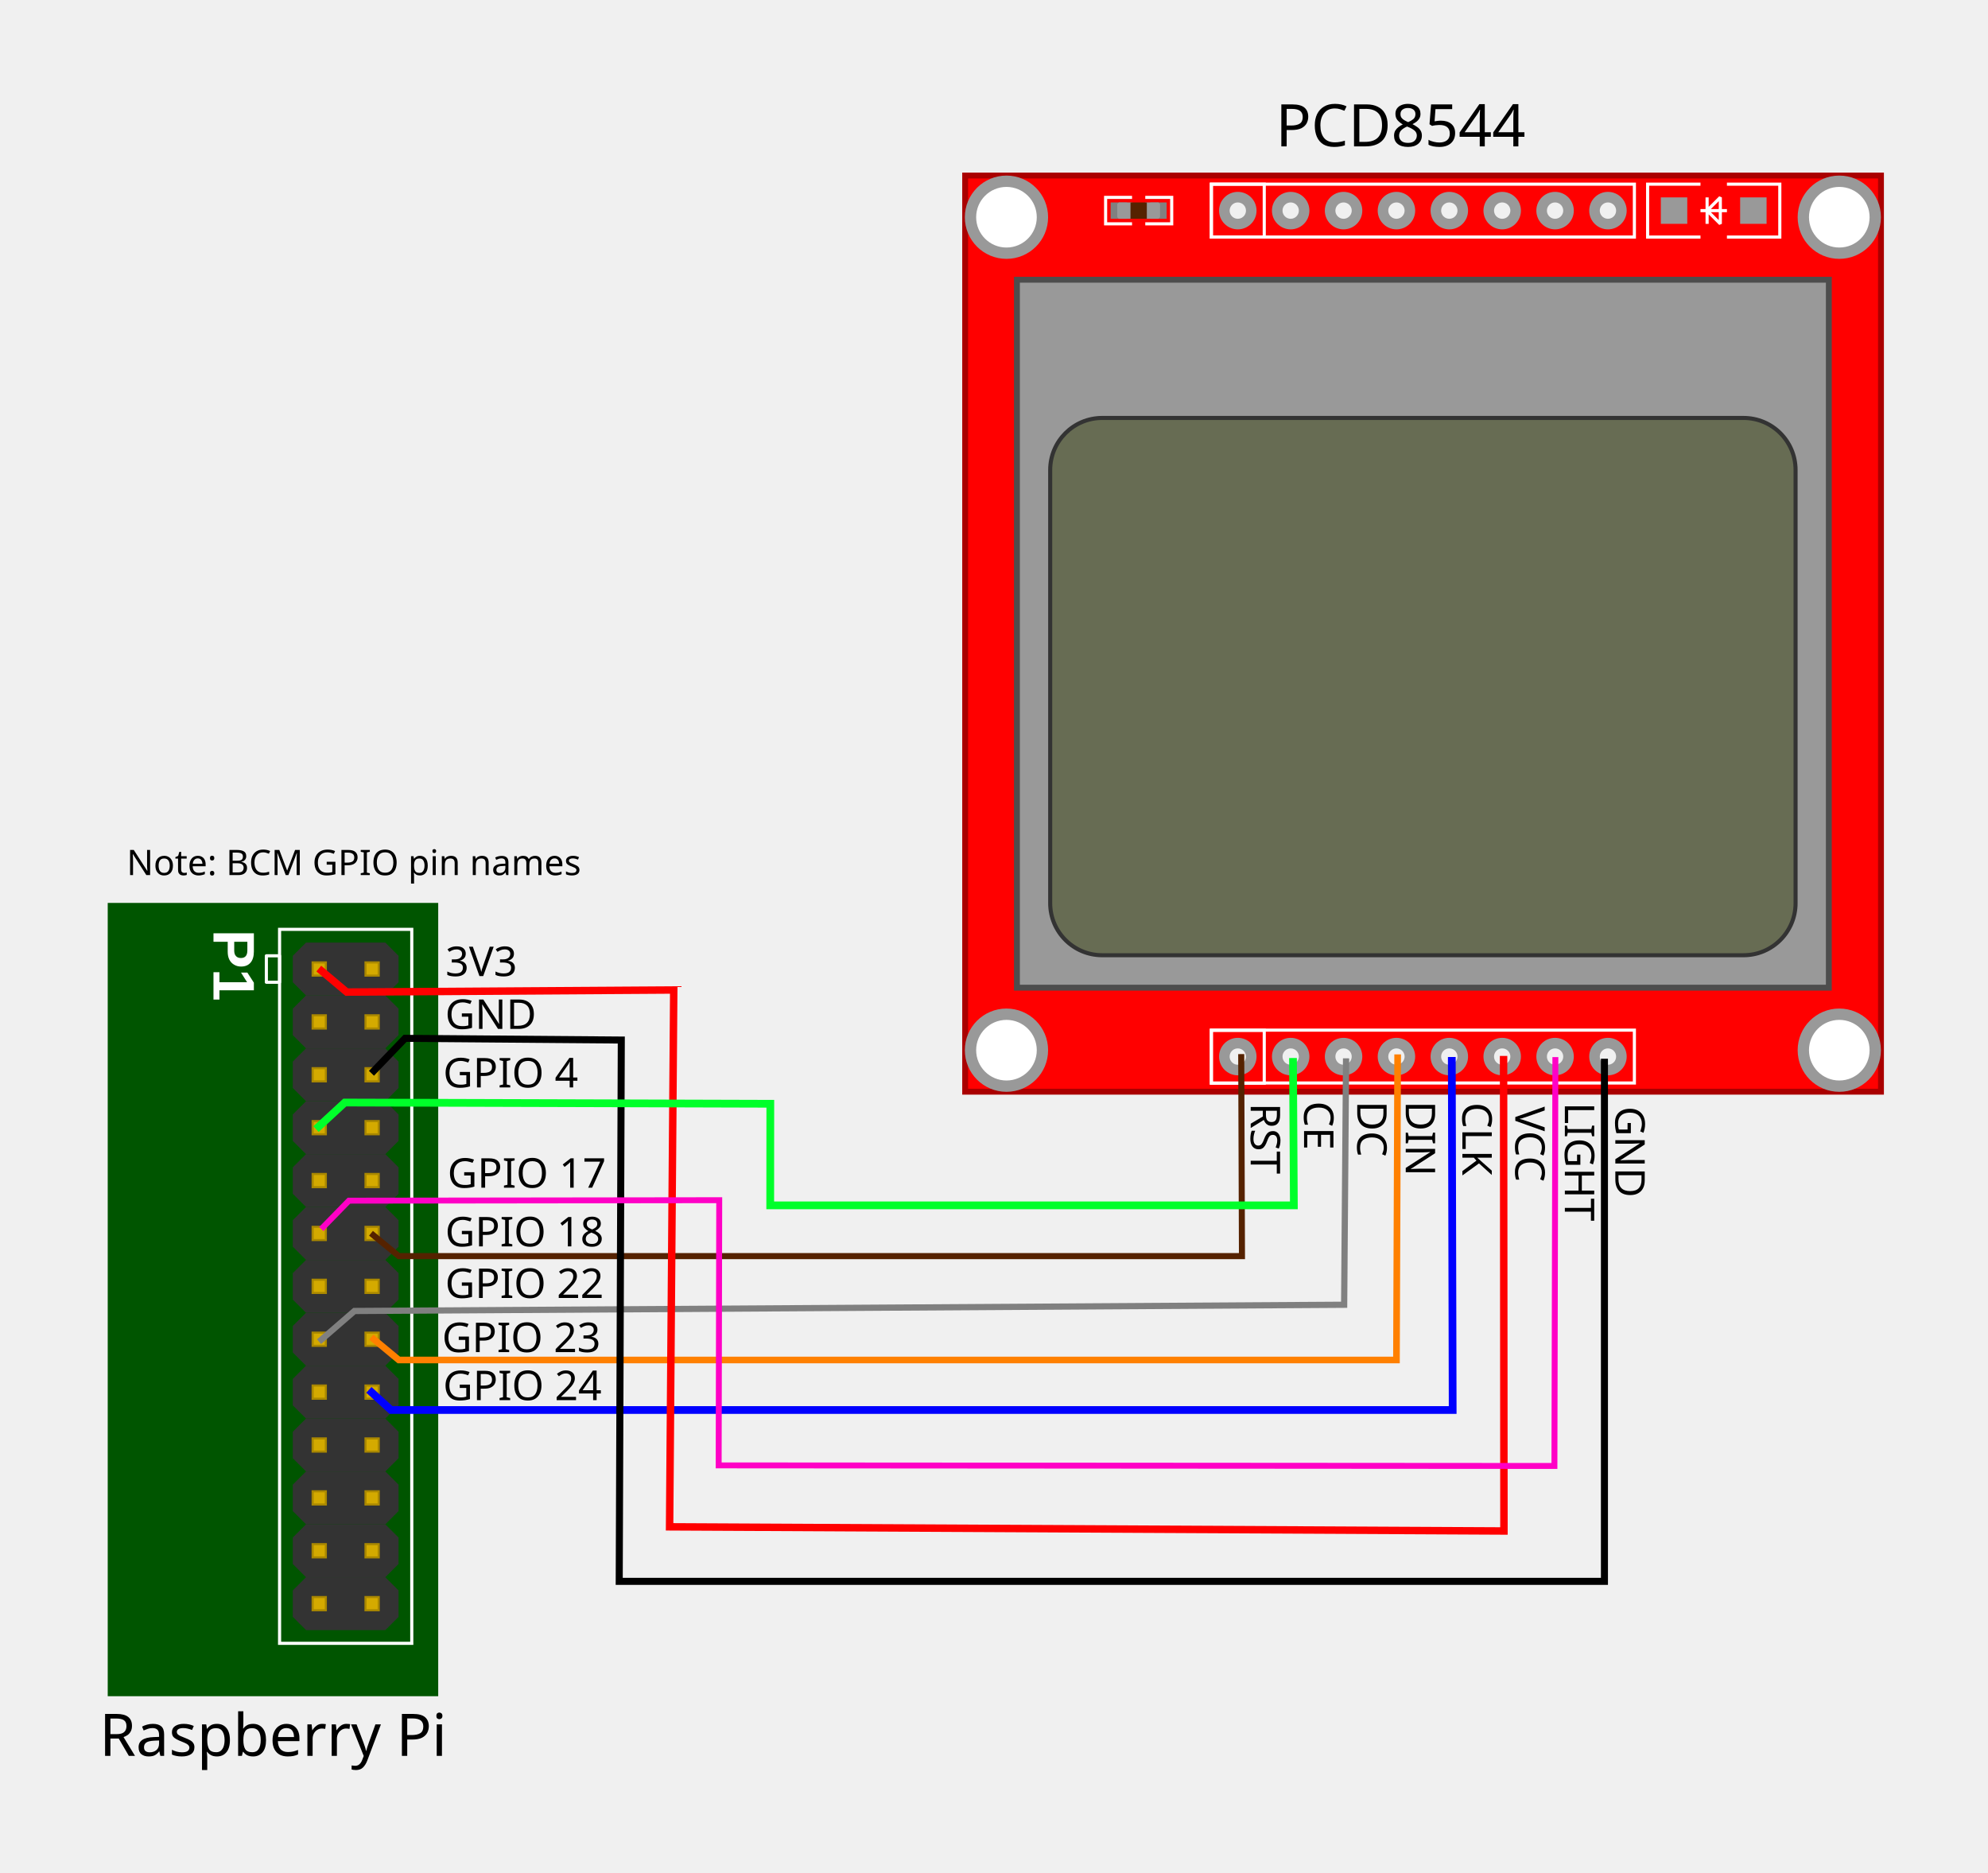
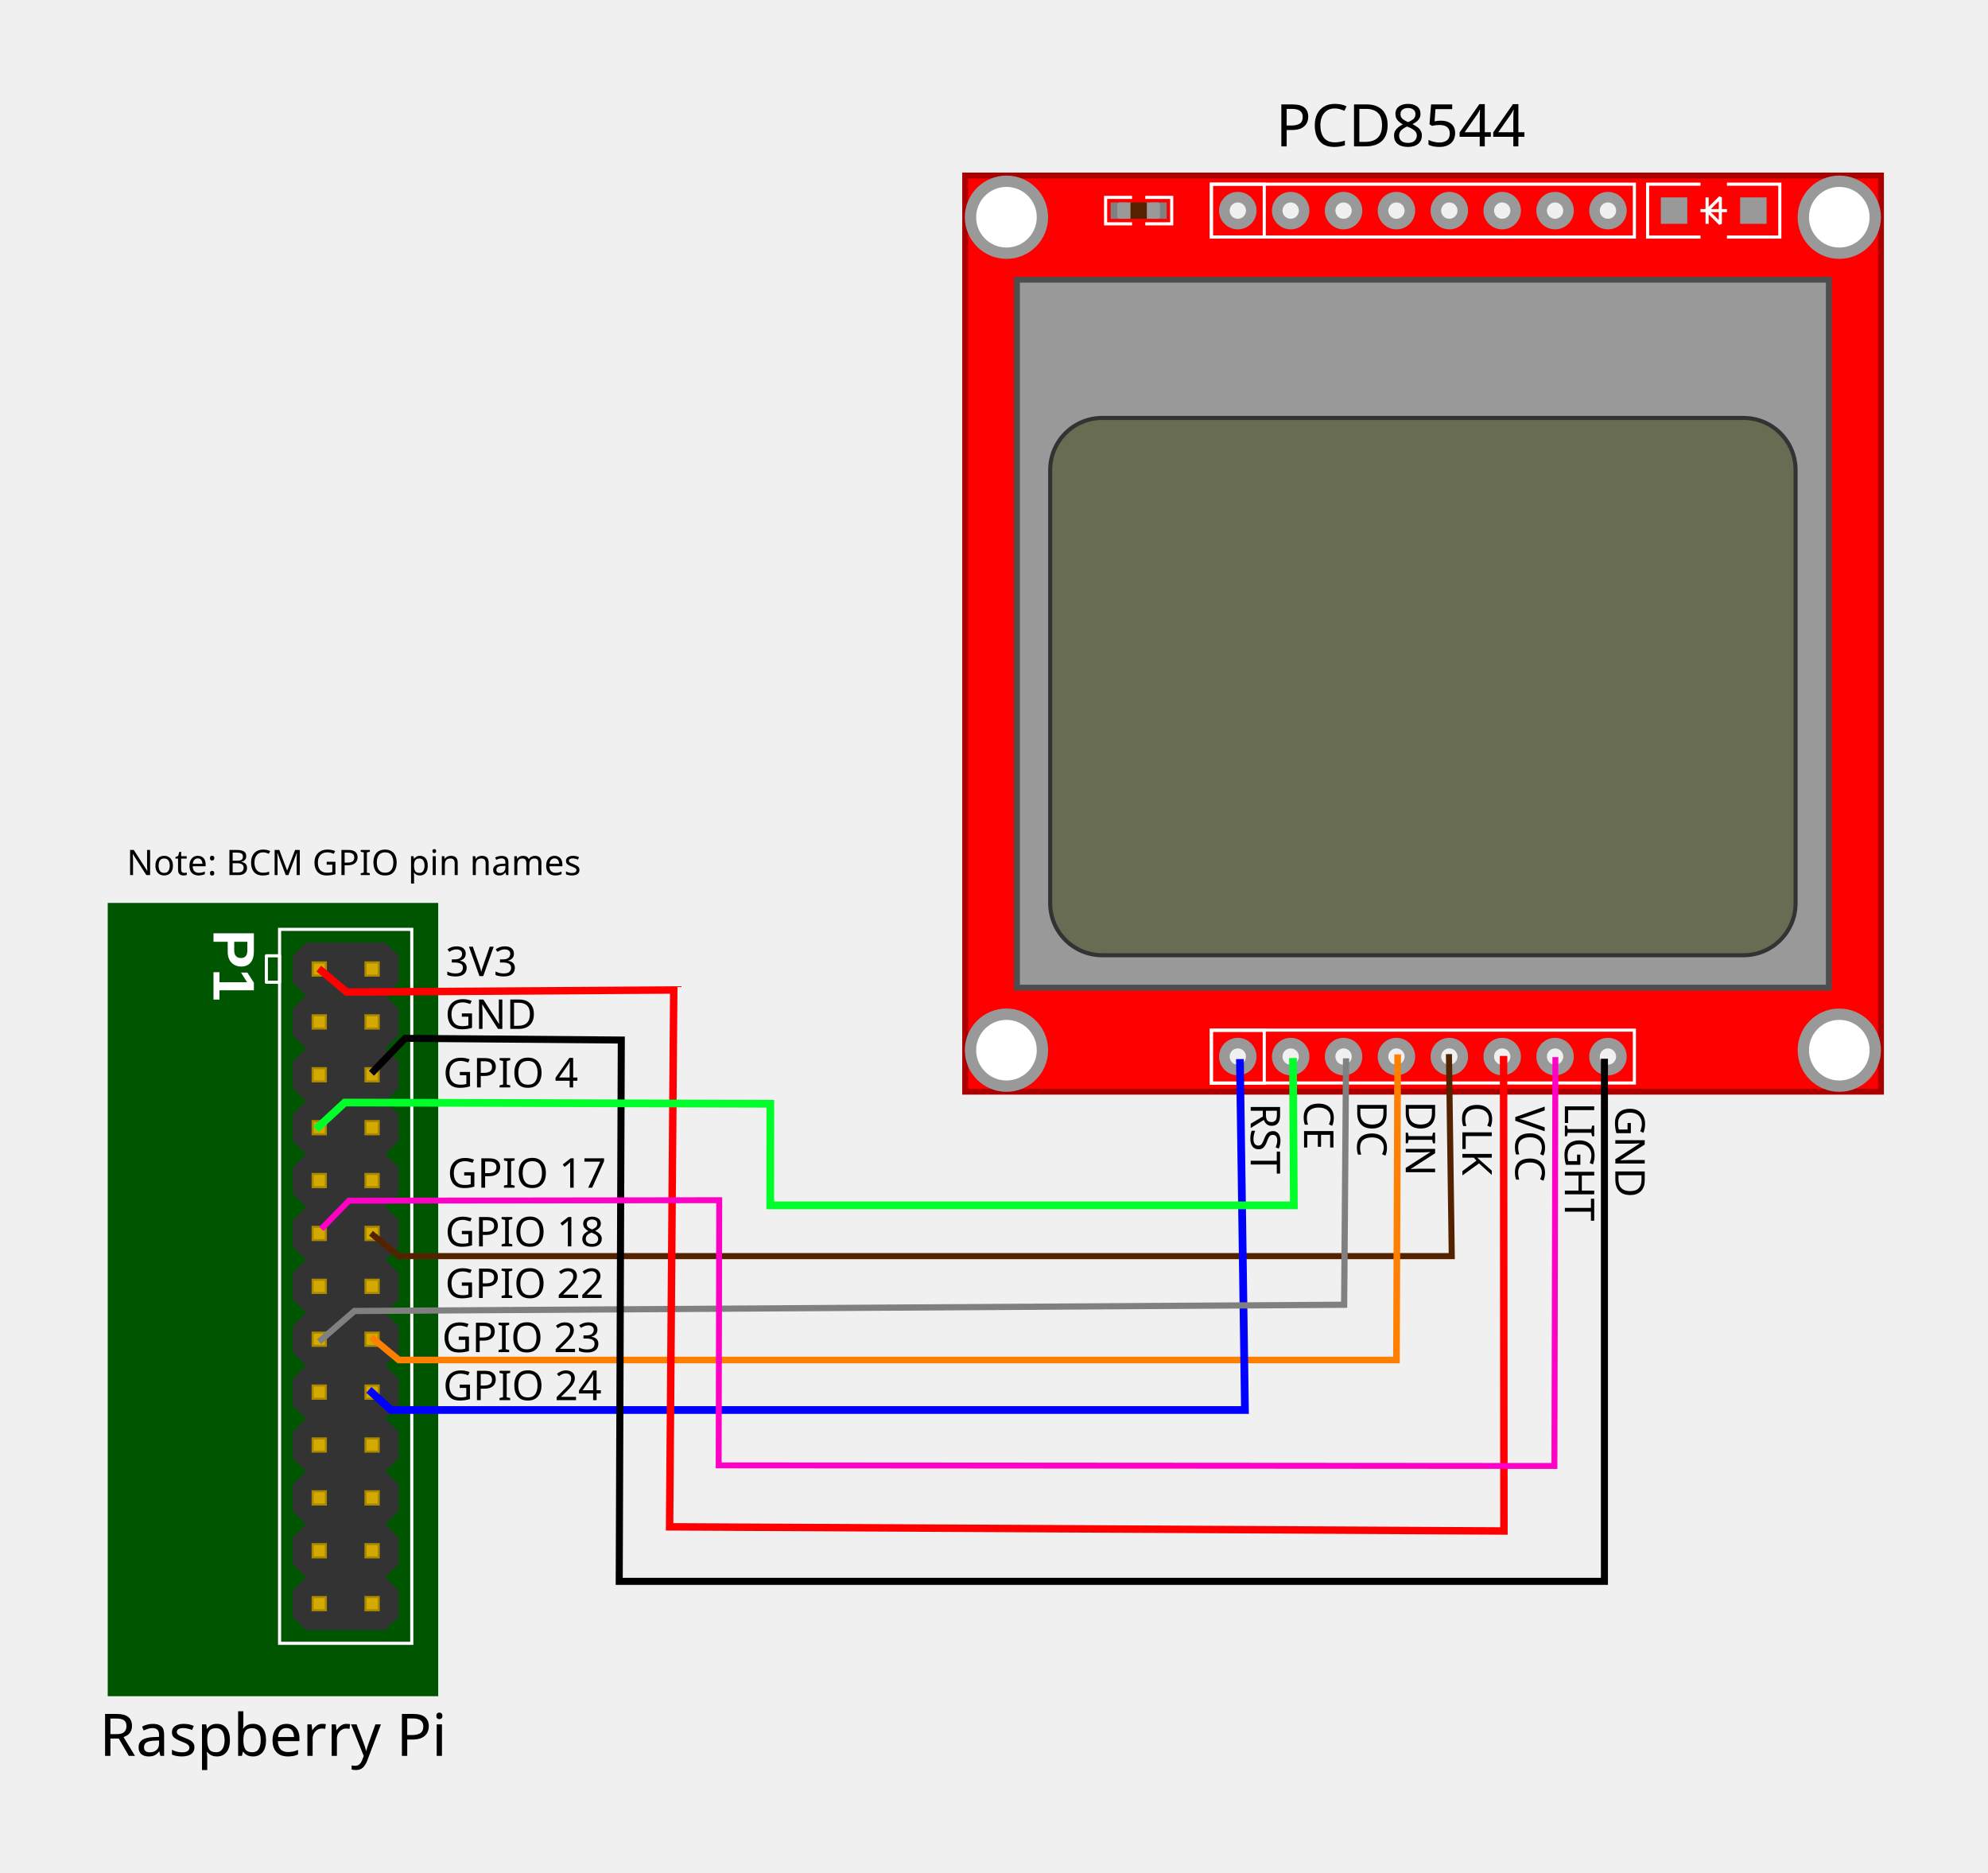
<svg xmlns="http://www.w3.org/2000/svg" version="1.1" id="svg2" height="318.627" width="338.364">
  <defs id="defs4" />
  <g id="layer1" transform="translate(-82.91509,102.5415)">
    <text xml:space="preserve" style="font-size:40px;font-style:normal;font-variant:normal;font-weight:normal;font-stretch:normal;line-height:125%;letter-spacing:0px;word-spacing:0px;fill:#000000;fill-opacity:1;stroke:none;font-family:Arial Unicode MS;-inkscape-font-specification:Arial Unicode MS" x="85.775" y="-340.825" id="text4442" transform="matrix(0,1,-1,0,0,0)">
      <tspan id="tspan4444" x="85.775" y="-340.825" style="font-size:7px">VCC</tspan>
    </text>
    <text xml:space="preserve" style="font-size:40px;font-style:normal;font-variant:normal;font-weight:normal;font-stretch:normal;line-height:125%;letter-spacing:0px;word-spacing:0px;fill:#000000;fill-opacity:1;stroke:none;font-family:Arial Unicode MS;-inkscape-font-specification:Arial Unicode MS" x="85.721" y="-357.851" id="text4442-7" transform="matrix(0,1,-1,0,0,0)">
      <tspan id="tspan4444-9" x="85.721" y="-357.851" style="font-size:7px">GND</tspan>
    </text>
    <text xml:space="preserve" style="font-size:40px;font-style:normal;font-variant:normal;font-weight:normal;font-stretch:normal;line-height:125%;letter-spacing:0px;word-spacing:0px;fill:#000000;fill-opacity:1;stroke:none;font-family:Arial Unicode MS;-inkscape-font-specification:Arial Unicode MS" x="85.061" y="-349.258" id="text4442-7-5" transform="matrix(0,1,-1,0,0,0)">
      <tspan id="tspan4444-9-4" x="85.061" y="-349.258" style="font-size:7px">LIGHT</tspan>
    </text>
    <text xml:space="preserve" style="font-size:40px;font-style:normal;font-variant:normal;font-weight:normal;font-stretch:normal;line-height:125%;letter-spacing:0px;word-spacing:0px;fill:#000000;fill-opacity:1;stroke:none;font-family:Arial Unicode MS;-inkscape-font-specification:Arial Unicode MS" x="85.169" y="-295.791" id="text4442-7-5-3" transform="matrix(0,1,-1,0,0,0)">
      <tspan id="tspan4444-9-4-1" x="85.169" y="-295.791" style="font-size:7px">RST</tspan>
    </text>
    <text xml:space="preserve" style="font-size:40px;font-style:normal;font-variant:normal;font-weight:normal;font-stretch:normal;line-height:125%;letter-spacing:0px;word-spacing:0px;fill:#000000;fill-opacity:1;stroke:none;font-family:Arial Unicode MS;-inkscape-font-specification:Arial Unicode MS" x="84.815" y="-313.923" id="text4442-7-5-3-2" transform="matrix(0,1,-1,0,0,0)">
      <tspan id="tspan4444-9-4-1-3" x="84.815" y="-313.923" style="font-size:7px">DC</tspan>
    </text>
    <text xml:space="preserve" style="font-size:40px;font-style:normal;font-variant:normal;font-weight:normal;font-stretch:normal;line-height:125%;letter-spacing:0px;word-spacing:0px;fill:#000000;fill-opacity:1;stroke:none;font-family:Arial Unicode MS;-inkscape-font-specification:Arial Unicode MS" x="84.815" y="-322.176" id="text4442-7-5-3-2-3" transform="matrix(0,1,-1,0,0,0)">
      <tspan id="tspan4444-9-4-1-3-4" x="84.815" y="-322.176" style="font-size:7px">DIN</tspan>
    </text>
    <text xml:space="preserve" style="font-size:40px;font-style:normal;font-variant:normal;font-weight:normal;font-stretch:normal;line-height:125%;letter-spacing:0px;word-spacing:0px;fill:#000000;fill-opacity:1;stroke:none;font-family:Arial Unicode MS;-inkscape-font-specification:Arial Unicode MS" x="85.061" y="-331.82" id="text4442-7-5-3-2-3-1" transform="matrix(0,1,-1,0,0,0)">
      <tspan x="85.061" y="-331.82" style="font-size:7px" id="tspan4572">CLK</tspan>
    </text>
    <g id="g3965" transform="translate(-51.75,6.75)">
      <rect transform="matrix(0,1,-1,0,0,0)" y="-209.25" x="44.362" height="56.25" width="135" id="rect3072" style="fill:#005500;fill-opacity:1;stroke:none" />
      <g id="g4515" transform="matrix(0,1,-1,0,346.4978,68.43586)">
        <path style="fill:#333333;fill-opacity:1;stroke:none" d="m 90.676,146.248 2.25,-2.25 4.5,0 2.25,2.25 0,13.5 -2.25,2.25 -4.5,0 -2.25,-2.25 z" id="rect3022-2" />
        <rect style="fill:#d4aa00;fill-opacity:1;stroke:#aa8800;stroke-width:0.354;stroke-miterlimit:4;stroke-dasharray:none" id="rect3045" width="2.25" height="2.25" x="94.051" y="147.373" />
        <rect style="fill:#d4aa00;fill-opacity:1;stroke:#aa8800;stroke-width:0.354;stroke-miterlimit:4;stroke-dasharray:none;display:inline" id="rect3045-3" width="2.25" height="2.25" x="94.051" y="156.373" />
        <path style="fill:#333333;fill-opacity:1;stroke:none" d="m 81.676,146.248 2.25,-2.25 4.5,0 2.25,2.25 0,13.5 -2.25,2.25 -4.5,0 -2.25,-2.25 z" id="rect3022-2-5" />
        <rect style="fill:#d4aa00;fill-opacity:1;stroke:#aa8800;stroke-width:0.354;stroke-miterlimit:4;stroke-dasharray:none" id="rect3045-76" width="2.25" height="2.25" x="85.051" y="147.373" />
        <rect style="fill:#d4aa00;fill-opacity:1;stroke:#aa8800;stroke-width:0.354;stroke-miterlimit:4;stroke-dasharray:none;display:inline" id="rect3045-3-1" width="2.25" height="2.25" x="85.051" y="156.373" />
        <path style="fill:#333333;fill-opacity:1;stroke:none" d="m 72.676,146.248 2.25,-2.25 4.5,0 2.25,2.25 0,13.5 -2.25,2.25 -4.5,0 -2.25,-2.25 z" id="rect3022-2-8" />
        <rect style="fill:#d4aa00;fill-opacity:1;stroke:#aa8800;stroke-width:0.354;stroke-miterlimit:4;stroke-dasharray:none" id="rect3045-92" width="2.25" height="2.25" x="76.051" y="147.373" />
        <rect style="fill:#d4aa00;fill-opacity:1;stroke:#aa8800;stroke-width:0.354;stroke-miterlimit:4;stroke-dasharray:none;display:inline" id="rect3045-3-7" width="2.25" height="2.25" x="76.051" y="156.373" />
        <path style="fill:#333333;fill-opacity:1;stroke:none" d="m 63.676,146.248 2.25,-2.25 4.5,0 2.25,2.25 0,13.5 -2.25,2.25 -4.5,0 -2.25,-2.25 z" id="rect3022-2-5-9" />
        <rect style="fill:#d4aa00;fill-opacity:1;stroke:#aa8800;stroke-width:0.354;stroke-miterlimit:4;stroke-dasharray:none" id="rect3045-76-5" width="2.25" height="2.25" x="67.051" y="147.373" />
        <rect style="fill:#d4aa00;fill-opacity:1;stroke:#aa8800;stroke-width:0.354;stroke-miterlimit:4;stroke-dasharray:none;display:inline" id="rect3045-3-1-4" width="2.25" height="2.25" x="67.051" y="156.373" />
        <path style="fill:#333333;fill-opacity:1;stroke:none" d="m 54.676,146.248 2.25,-2.25 4.5,0 2.25,2.25 0,13.5 -2.25,2.25 -4.5,0 -2.25,-2.25 z" id="rect3022-2-8-3" />
        <rect style="fill:#d4aa00;fill-opacity:1;stroke:#aa8800;stroke-width:0.354;stroke-miterlimit:4;stroke-dasharray:none" id="rect3045-92-1" width="2.25" height="2.25" x="58.051" y="147.373" />
        <rect style="fill:#d4aa00;fill-opacity:1;stroke:#aa8800;stroke-width:0.354;stroke-miterlimit:4;stroke-dasharray:none;display:inline" id="rect3045-3-7-2" width="2.25" height="2.25" x="58.051" y="156.373" />
        <path style="fill:#333333;fill-opacity:1;stroke:none" d="m 45.676,146.248 2.25,-2.25 4.5,0 2.25,2.25 0,13.5 -2.25,2.25 -4.5,0 -2.25,-2.25 z" id="rect3022-2-5-9-3" />
        <rect style="fill:#d4aa00;fill-opacity:1;stroke:#aa8800;stroke-width:0.354;stroke-miterlimit:4;stroke-dasharray:none" id="rect3045-76-5-3" width="2.25" height="2.25" x="49.051" y="147.373" />
        <rect style="fill:#d4aa00;fill-opacity:1;stroke:#aa8800;stroke-width:0.354;stroke-miterlimit:4;stroke-dasharray:none;display:inline" id="rect3045-3-1-4-4" width="2.25" height="2.25" x="49.051" y="156.373" />
        <path style="fill:#333333;fill-opacity:1;stroke:none" d="m 36.676,146.248 2.25,-2.25 4.5,0 2.25,2.25 0,13.5 -2.25,2.25 -4.5,0 -2.25,-2.25 z" id="rect3022-2-1" />
        <rect style="fill:#d4aa00;fill-opacity:1;stroke:#aa8800;stroke-width:0.354;stroke-miterlimit:4;stroke-dasharray:none" id="rect3045-13" width="2.25" height="2.25" x="40.051" y="147.373" />
        <rect style="fill:#d4aa00;fill-opacity:1;stroke:#aa8800;stroke-width:0.354;stroke-miterlimit:4;stroke-dasharray:none;display:inline" id="rect3045-3-8" width="2.25" height="2.25" x="40.051" y="156.373" />
        <path style="fill:#333333;fill-opacity:1;stroke:none" d="m 27.676,146.248 2.25,-2.25 4.5,0 2.25,2.25 0,13.5 -2.25,2.25 -4.5,0 -2.25,-2.25 z" id="rect3022-2-5-7" />
        <rect style="fill:#d4aa00;fill-opacity:1;stroke:#aa8800;stroke-width:0.354;stroke-miterlimit:4;stroke-dasharray:none" id="rect3045-76-4" width="2.25" height="2.25" x="31.051" y="147.373" />
        <rect style="fill:#d4aa00;fill-opacity:1;stroke:#aa8800;stroke-width:0.354;stroke-miterlimit:4;stroke-dasharray:none;display:inline" id="rect3045-3-1-2" width="2.25" height="2.25" x="31.051" y="156.373" />
        <path style="fill:#333333;fill-opacity:1;stroke:none" d="m 18.676,146.248 2.25,-2.25 4.5,0 2.25,2.25 0,13.5 -2.25,2.25 -4.5,0 -2.25,-2.25 z" id="rect3022-2-8-7" />
        <rect style="fill:#d4aa00;fill-opacity:1;stroke:#aa8800;stroke-width:0.354;stroke-miterlimit:4;stroke-dasharray:none" id="rect3045-92-7" width="2.25" height="2.25" x="22.051" y="147.373" />
        <rect style="fill:#d4aa00;fill-opacity:1;stroke:#aa8800;stroke-width:0.354;stroke-miterlimit:4;stroke-dasharray:none;display:inline" id="rect3045-3-7-9" width="2.25" height="2.25" x="22.051" y="156.373" />
        <path style="fill:#333333;fill-opacity:1;stroke:none" d="m 9.676,146.248 2.25,-2.25 4.5,0 2.25,2.25 0,13.5 -2.25,2.25 -4.5,0 -2.25,-2.25 z" id="rect3022-2-5-9-31" />
        <rect style="fill:#d4aa00;fill-opacity:1;stroke:#aa8800;stroke-width:0.354;stroke-miterlimit:4;stroke-dasharray:none" id="rect3045-76-5-9" width="2.25" height="2.25" x="13.051" y="147.373" />
        <rect style="fill:#d4aa00;fill-opacity:1;stroke:#aa8800;stroke-width:0.354;stroke-miterlimit:4;stroke-dasharray:none;display:inline" id="rect3045-3-1-4-8" width="2.25" height="2.25" x="13.051" y="156.373" />
        <path style="fill:#333333;fill-opacity:1;stroke:none" d="m 0.676,146.248 2.25,-2.25 4.5,0 2.25,2.25 0,13.5 -2.25,2.25 -4.5,0 -2.25,-2.25 z" id="rect3022-2-8-3-6" />
        <rect style="fill:#d4aa00;fill-opacity:1;stroke:#aa8800;stroke-width:0.354;stroke-miterlimit:4;stroke-dasharray:none" id="rect3045-92-1-5" width="2.25" height="2.25" x="4.051" y="147.373" />
        <rect style="fill:#d4aa00;fill-opacity:1;stroke:#aa8800;stroke-width:0.354;stroke-miterlimit:4;stroke-dasharray:none;display:inline" id="rect3045-3-7-2-0" width="2.25" height="2.25" x="4.051" y="156.373" />
        <path style="fill:#333333;fill-opacity:1;stroke:none" d="m -8.324,146.248 2.25,-2.25 4.5,0 2.25,2.25 0,13.5 -2.25,2.25 -4.5,0 -2.25,-2.25 z" id="rect3022-2-5-9-3-2" />
        <rect style="fill:#d4aa00;fill-opacity:1;stroke:#aa8800;stroke-width:0.354;stroke-miterlimit:4;stroke-dasharray:none" id="rect3045-76-5-3-8" width="2.25" height="2.25" x="-4.949" y="147.373" />
        <rect style="fill:#d4aa00;fill-opacity:1;stroke:#aa8800;stroke-width:0.354;stroke-miterlimit:4;stroke-dasharray:none;display:inline" id="rect3045-3-1-4-4-6" width="2.25" height="2.25" x="-4.949" y="156.373" />
        <path style="fill:#333333;fill-opacity:1;stroke:none" d="m -17.324,146.248 2.25,-2.25 4.5,0 2.25,2.25 0,13.5 -2.25,2.25 -4.5,0 -2.25,-2.25 z" id="rect3022-2-5-9-3-2-2" />
        <rect style="fill:#d4aa00;fill-opacity:1;stroke:#aa8800;stroke-width:0.354;stroke-miterlimit:4;stroke-dasharray:none" id="rect3045-76-5-3-8-4" width="2.25" height="2.25" x="-13.949" y="147.373" />
        <rect style="fill:#d4aa00;fill-opacity:1;stroke:#aa8800;stroke-width:0.354;stroke-miterlimit:4;stroke-dasharray:none;display:inline" id="rect3045-3-1-4-4-6-8" width="2.25" height="2.25" x="-13.949" y="156.373" />
      </g>
      <rect y="48.862" x="182.25" height="121.5" width="22.5" id="rect3078" style="fill:none;stroke:#ffffff;stroke-width:0.531;stroke-miterlimit:4;stroke-dasharray:none" />
      <rect y="53.362" x="180" height="4.5" width="2.25" id="rect3848" style="fill:none;stroke:#ffffff;stroke-width:0.531;stroke-linecap:round;stroke-linejoin:round;stroke-miterlimit:4;stroke-opacity:1;stroke-dasharray:none;stroke-dashoffset:0" />
      <text transform="matrix(0,1,-1,0,0,0)" id="text3850" y="-171" x="48.862" style="font-size:40px;font-style:normal;font-variant:normal;font-weight:normal;font-stretch:normal;line-height:125%;letter-spacing:0px;word-spacing:0px;fill:#ffffff;fill-opacity:1;stroke:none;font-family:Arial Unicode MS;-inkscape-font-specification:Arial Unicode MS" xml:space="preserve">
        <tspan style="font-size:10px;font-style:normal;font-variant:normal;font-weight:bold;font-stretch:normal;font-family:Arial;-inkscape-font-specification:Arial Bold" y="-171" x="48.862" id="tspan3852">P1</tspan>
      </text>
    </g>
    <g id="g4368" transform="translate(32.59375,-113.3125)">
      <path id="rect3963" d="m 214.594,40.643 0,155.906 155.875,0 0,-155.906 -155.875,0 z m 7.062,0.969 c 3.381,0 6.125,2.744 6.125,6.125 0,3.381 -2.744,6.125 -6.125,6.125 -3.381,0 -6.125,-2.744 -6.125,-6.125 0,-3.381 2.744,-6.125 6.125,-6.125 z m 141.75,0 c 3.381,0 6.125,2.744 6.125,6.125 0,3.381 -2.744,6.125 -6.125,6.125 -3.381,0 -6.125,-2.744 -6.125,-6.125 0,-3.381 2.744,-6.125 6.125,-6.125 z m -102.375,2.688 c 1.264,0 2.281,1.049 2.281,2.312 0,1.264 -1.018,2.281 -2.281,2.281 -1.264,0 -2.281,-1.018 -2.281,-2.281 0,-1.264 1.018,-2.312 2.281,-2.312 z m 9,0 c 1.264,0 2.281,1.049 2.281,2.312 0,1.264 -1.018,2.281 -2.281,2.281 -1.264,0 -2.281,-1.018 -2.281,-2.281 0,-1.264 1.018,-2.312 2.281,-2.312 z m 9,0 c 1.264,0 2.281,1.049 2.281,2.312 0,1.264 -1.018,2.281 -2.281,2.281 -1.264,0 -2.281,-1.018 -2.281,-2.281 0,-1.264 1.018,-2.312 2.281,-2.312 z m 9,0 c 1.264,0 2.281,1.049 2.281,2.312 0,1.264 -1.018,2.281 -2.281,2.281 -1.264,0 -2.281,-1.018 -2.281,-2.281 0,-1.264 1.018,-2.312 2.281,-2.312 z m 9,0 c 1.264,0 2.281,1.049 2.281,2.312 0,1.264 -1.018,2.281 -2.281,2.281 -1.264,0 -2.281,-1.018 -2.281,-2.281 0,-1.264 1.018,-2.312 2.281,-2.312 z m 9,0 c 1.264,0 2.281,1.049 2.281,2.312 0,1.264 -1.018,2.281 -2.281,2.281 -1.264,0 -2.281,-1.018 -2.281,-2.281 0,-1.264 1.018,-2.312 2.281,-2.312 z m 9,0 c 1.264,0 2.281,1.049 2.281,2.312 0,1.264 -1.018,2.281 -2.281,2.281 -1.264,0 -2.281,-1.018 -2.281,-2.281 0,-1.264 1.018,-2.312 2.281,-2.312 z m 9,0 c 1.264,0 2.281,1.049 2.281,2.312 0,1.264 -1.018,2.281 -2.281,2.281 -1.264,0 -2.281,-1.018 -2.281,-2.281 0,-1.264 1.018,-2.312 2.281,-2.312 z m -102.375,139.062 c 3.381,0 6.125,2.744 6.125,6.125 0,3.381 -2.744,6.125 -6.125,6.125 -3.381,0 -6.125,-2.744 -6.125,-6.125 0,-3.381 2.744,-6.125 6.125,-6.125 z m 141.75,0 c 3.381,0 6.125,2.744 6.125,6.125 0,3.381 -2.744,6.125 -6.125,6.125 -3.381,0 -6.125,-2.744 -6.125,-6.125 0,-3.381 2.744,-6.125 6.125,-6.125 z m -102.375,4.906 c 1.264,0 2.281,1.018 2.281,2.281 0,1.264 -1.018,2.312 -2.281,2.312 -1.264,0 -2.281,-1.049 -2.281,-2.312 0,-1.264 1.018,-2.281 2.281,-2.281 z m 9,0 c 1.264,0 2.281,1.018 2.281,2.281 0,1.264 -1.018,2.312 -2.281,2.312 -1.264,0 -2.281,-1.049 -2.281,-2.312 0,-1.264 1.018,-2.281 2.281,-2.281 z m 9,0 c 1.264,0 2.281,1.018 2.281,2.281 0,1.264 -1.018,2.312 -2.281,2.312 -1.264,0 -2.281,-1.049 -2.281,-2.312 0,-1.264 1.018,-2.281 2.281,-2.281 z m 9,0 c 1.264,0 2.281,1.018 2.281,2.281 0,1.264 -1.018,2.312 -2.281,2.312 -1.264,0 -2.281,-1.049 -2.281,-2.312 0,-1.264 1.018,-2.281 2.281,-2.281 z m 9,0 c 1.264,0 2.281,1.018 2.281,2.281 0,1.264 -1.018,2.312 -2.281,2.312 -1.264,0 -2.281,-1.049 -2.281,-2.312 0,-1.264 1.018,-2.281 2.281,-2.281 z m 9,0 c 1.264,0 2.281,1.018 2.281,2.281 0,1.264 -1.018,2.312 -2.281,2.312 -1.264,0 -2.281,-1.049 -2.281,-2.312 0,-1.264 1.018,-2.281 2.281,-2.281 z m 9,0 c 1.264,0 2.281,1.018 2.281,2.281 0,1.264 -1.018,2.312 -2.281,2.312 -1.264,0 -2.281,-1.049 -2.281,-2.312 0,-1.264 1.018,-2.281 2.281,-2.281 z m 9,0 c 1.264,0 2.281,1.018 2.281,2.281 0,1.264 -1.018,2.312 -2.281,2.312 -1.264,0 -2.281,-1.049 -2.281,-2.312 0,-1.264 1.018,-2.281 2.281,-2.281 z" style="fill:#ff0000;stroke:#aa0000" />
      <path transform="matrix(1.016949,0,0,1.016949,0.1525559,-5.366311)" d="m 258.75,51.112 c 0,1.243 -1.007,2.25 -2.25,2.25 -1.243,0 -2.25,-1.007 -2.25,-2.25 0,-1.243 1.007,-2.25 2.25,-2.25 1.243,0 2.25,1.007 2.25,2.25 z" id="path3858" style="fill:none;stroke:#999999;stroke-width:1.772;stroke-linecap:round;stroke-linejoin:round;stroke-miterlimit:4;stroke-opacity:1;stroke-dasharray:none;stroke-dashoffset:0" />
      <path transform="matrix(1.016949,0,0,1.016949,9.152556,-5.366311)" d="m 258.75,51.112 c 0,1.243 -1.007,2.25 -2.25,2.25 -1.243,0 -2.25,-1.007 -2.25,-2.25 0,-1.243 1.007,-2.25 2.25,-2.25 1.243,0 2.25,1.007 2.25,2.25 z" id="path3858-7" style="fill:none;stroke:#999999;stroke-width:1.772;stroke-linecap:round;stroke-linejoin:round;stroke-miterlimit:4;stroke-opacity:1;stroke-dasharray:none;stroke-dashoffset:0" />
      <path transform="matrix(1.016949,0,0,1.016949,18.15256,-5.366311)" d="m 258.75,51.112 c 0,1.243 -1.007,2.25 -2.25,2.25 -1.243,0 -2.25,-1.007 -2.25,-2.25 0,-1.243 1.007,-2.25 2.25,-2.25 1.243,0 2.25,1.007 2.25,2.25 z" id="path3858-7-4" style="fill:none;stroke:#999999;stroke-width:1.772;stroke-linecap:round;stroke-linejoin:round;stroke-miterlimit:4;stroke-opacity:1;stroke-dasharray:none;stroke-dashoffset:0" />
      <path transform="matrix(1.016949,0,0,1.016949,27.15256,-5.366311)" d="m 258.75,51.112 c 0,1.243 -1.007,2.25 -2.25,2.25 -1.243,0 -2.25,-1.007 -2.25,-2.25 0,-1.243 1.007,-2.25 2.25,-2.25 1.243,0 2.25,1.007 2.25,2.25 z" id="path3858-7-0" style="fill:none;stroke:#999999;stroke-width:1.772;stroke-linecap:round;stroke-linejoin:round;stroke-miterlimit:4;stroke-opacity:1;stroke-dasharray:none;stroke-dashoffset:0" />
      <path transform="matrix(1.016949,0,0,1.016949,36.15256,-5.366311)" d="m 258.75,51.112 c 0,1.243 -1.007,2.25 -2.25,2.25 -1.243,0 -2.25,-1.007 -2.25,-2.25 0,-1.243 1.007,-2.25 2.25,-2.25 1.243,0 2.25,1.007 2.25,2.25 z" id="path3858-9" style="fill:none;stroke:#999999;stroke-width:1.772;stroke-linecap:round;stroke-linejoin:round;stroke-miterlimit:4;stroke-opacity:1;stroke-dasharray:none;stroke-dashoffset:0" />
      <path transform="matrix(1.016949,0,0,1.016949,45.15256,-5.366311)" d="m 258.75,51.112 c 0,1.243 -1.007,2.25 -2.25,2.25 -1.243,0 -2.25,-1.007 -2.25,-2.25 0,-1.243 1.007,-2.25 2.25,-2.25 1.243,0 2.25,1.007 2.25,2.25 z" id="path3858-7-48" style="fill:none;stroke:#999999;stroke-width:1.772;stroke-linecap:round;stroke-linejoin:round;stroke-miterlimit:4;stroke-opacity:1;stroke-dasharray:none;stroke-dashoffset:0" />
      <path transform="matrix(1.016949,0,0,1.016949,54.15256,-5.366311)" d="m 258.75,51.112 c 0,1.243 -1.007,2.25 -2.25,2.25 -1.243,0 -2.25,-1.007 -2.25,-2.25 0,-1.243 1.007,-2.25 2.25,-2.25 1.243,0 2.25,1.007 2.25,2.25 z" id="path3858-7-4-8" style="fill:none;stroke:#999999;stroke-width:1.772;stroke-linecap:round;stroke-linejoin:round;stroke-miterlimit:4;stroke-opacity:1;stroke-dasharray:none;stroke-dashoffset:0" />
      <path transform="matrix(1.016949,0,0,1.016949,63.15256,-5.366311)" d="m 258.75,51.112 c 0,1.243 -1.007,2.25 -2.25,2.25 -1.243,0 -2.25,-1.007 -2.25,-2.25 0,-1.243 1.007,-2.25 2.25,-2.25 1.243,0 2.25,1.007 2.25,2.25 z" id="path3858-7-0-2" style="fill:none;stroke:#999999;stroke-width:1.772;stroke-linecap:round;stroke-linejoin:round;stroke-miterlimit:4;stroke-opacity:1;stroke-dasharray:none;stroke-dashoffset:0" />
      <rect y="42.112" x="256.5" height="9" width="72" id="rect3959" style="fill:none;stroke:#ffffff;stroke-width:0.531;stroke-linecap:round;stroke-linejoin:miter;stroke-miterlimit:4;stroke-opacity:1;stroke-dasharray:none;stroke-dashoffset:0" />
      <rect y="42.112" x="256.5" height="9" width="9" id="rect3961" style="fill:none;stroke:#ffffff;stroke-width:0.531;stroke-linecap:round;stroke-linejoin:miter;stroke-miterlimit:4;stroke-opacity:1;stroke-dasharray:none;stroke-dashoffset:0" />
      <path transform="matrix(1.016949,0,0,1.016949,0.1525559,138.5956)" d="m 258.75,51.112 c 0,1.243 -1.007,2.25 -2.25,2.25 -1.243,0 -2.25,-1.007 -2.25,-2.25 0,-1.243 1.007,-2.25 2.25,-2.25 1.243,0 2.25,1.007 2.25,2.25 z" id="path3858-4" style="fill:none;stroke:#999999;stroke-width:1.772;stroke-linecap:round;stroke-linejoin:round;stroke-miterlimit:4;stroke-opacity:1;stroke-dasharray:none;stroke-dashoffset:0" />
      <path transform="matrix(1.016949,0,0,1.016949,9.152556,138.5956)" d="m 258.75,51.112 c 0,1.243 -1.007,2.25 -2.25,2.25 -1.243,0 -2.25,-1.007 -2.25,-2.25 0,-1.243 1.007,-2.25 2.25,-2.25 1.243,0 2.25,1.007 2.25,2.25 z" id="path3858-7-5" style="fill:none;stroke:#999999;stroke-width:1.772;stroke-linecap:round;stroke-linejoin:round;stroke-miterlimit:4;stroke-opacity:1;stroke-dasharray:none;stroke-dashoffset:0" />
      <path transform="matrix(1.016949,0,0,1.016949,18.15256,138.5956)" d="m 258.75,51.112 c 0,1.243 -1.007,2.25 -2.25,2.25 -1.243,0 -2.25,-1.007 -2.25,-2.25 0,-1.243 1.007,-2.25 2.25,-2.25 1.243,0 2.25,1.007 2.25,2.25 z" id="path3858-7-4-5" style="fill:none;stroke:#999999;stroke-width:1.772;stroke-linecap:round;stroke-linejoin:round;stroke-miterlimit:4;stroke-opacity:1;stroke-dasharray:none;stroke-dashoffset:0" />
      <path transform="matrix(1.016949,0,0,1.016949,27.15256,138.5956)" d="m 258.75,51.112 c 0,1.243 -1.007,2.25 -2.25,2.25 -1.243,0 -2.25,-1.007 -2.25,-2.25 0,-1.243 1.007,-2.25 2.25,-2.25 1.243,0 2.25,1.007 2.25,2.25 z" id="path3858-7-0-1" style="fill:none;stroke:#999999;stroke-width:1.772;stroke-linecap:round;stroke-linejoin:round;stroke-miterlimit:4;stroke-opacity:1;stroke-dasharray:none;stroke-dashoffset:0" />
      <path transform="matrix(1.016949,0,0,1.016949,36.15256,138.5956)" d="m 258.75,51.112 c 0,1.243 -1.007,2.25 -2.25,2.25 -1.243,0 -2.25,-1.007 -2.25,-2.25 0,-1.243 1.007,-2.25 2.25,-2.25 1.243,0 2.25,1.007 2.25,2.25 z" id="path3858-9-7" style="fill:none;stroke:#999999;stroke-width:1.772;stroke-linecap:round;stroke-linejoin:round;stroke-miterlimit:4;stroke-opacity:1;stroke-dasharray:none;stroke-dashoffset:0" />
      <path transform="matrix(1.016949,0,0,1.016949,45.15256,138.5956)" d="m 258.75,51.112 c 0,1.243 -1.007,2.25 -2.25,2.25 -1.243,0 -2.25,-1.007 -2.25,-2.25 0,-1.243 1.007,-2.25 2.25,-2.25 1.243,0 2.25,1.007 2.25,2.25 z" id="path3858-7-48-1" style="fill:none;stroke:#999999;stroke-width:1.772;stroke-linecap:round;stroke-linejoin:round;stroke-miterlimit:4;stroke-opacity:1;stroke-dasharray:none;stroke-dashoffset:0" />
      <path transform="matrix(1.016949,0,0,1.016949,54.15256,138.5956)" d="m 258.75,51.112 c 0,1.243 -1.007,2.25 -2.25,2.25 -1.243,0 -2.25,-1.007 -2.25,-2.25 0,-1.243 1.007,-2.25 2.25,-2.25 1.243,0 2.25,1.007 2.25,2.25 z" id="path3858-7-4-8-1" style="fill:none;stroke:#999999;stroke-width:1.772;stroke-linecap:round;stroke-linejoin:round;stroke-miterlimit:4;stroke-opacity:1;stroke-dasharray:none;stroke-dashoffset:0" />
      <path transform="matrix(1.016949,0,0,1.016949,63.15256,138.5956)" d="m 258.75,51.112 c 0,1.243 -1.007,2.25 -2.25,2.25 -1.243,0 -2.25,-1.007 -2.25,-2.25 0,-1.243 1.007,-2.25 2.25,-2.25 1.243,0 2.25,1.007 2.25,2.25 z" id="path3858-7-0-2-5" style="fill:none;stroke:#999999;stroke-width:1.772;stroke-linecap:round;stroke-linejoin:round;stroke-miterlimit:4;stroke-opacity:1;stroke-dasharray:none;stroke-dashoffset:0" />
      <rect y="186.074" x="256.5" height="9" width="72" id="rect3959-2" style="fill:none;stroke:#ffffff;stroke-width:0.531;stroke-linecap:round;stroke-linejoin:miter;stroke-miterlimit:4;stroke-opacity:1;stroke-dasharray:none;stroke-dashoffset:0" />
      <rect y="186.112" x="256.5" height="9" width="9" id="rect3961-7" style="fill:none;stroke:#ffffff;stroke-width:0.531;stroke-linecap:round;stroke-linejoin:miter;stroke-miterlimit:4;stroke-opacity:1;stroke-dasharray:none;stroke-dashoffset:0" />
      <rect y="58.376" x="223.406" height="120.472" width="138.189" id="rect3963-6" style="fill:#999999;stroke:#4d4d4d" />
      <rect ry="8.858" rx="8.858" y="81.895" x="229.067" height="91.434" width="126.867" id="rect4075" style="fill:#676c53;fill-opacity:1;stroke:#333333;stroke-width:0.691;stroke-linecap:round;stroke-linejoin:miter;stroke-miterlimit:4;stroke-opacity:1;stroke-dasharray:none;stroke-dashoffset:0" />
      <path transform="matrix(0.6802721,0,0,0.6802721,62.44132,34.39556)" d="m 243,19.612 c 0,4.971 -4.029,9 -9,9 -4.971,0 -9,-4.029 -9,-9 0,-4.971 4.029,-9 9,-9 4.971,0 9,4.029 9,9 z" id="path4130-1" style="fill:#ffffff;stroke:#999999;stroke-width:2.835;stroke-linecap:round;stroke-linejoin:miter;stroke-miterlimit:4;stroke-opacity:1;stroke-dasharray:none;stroke-dashoffset:0" />
      <path transform="matrix(0.6802721,0,0,0.6802721,204.1913,34.39556)" d="m 243,19.612 c 0,4.971 -4.029,9 -9,9 -4.971,0 -9,-4.029 -9,-9 0,-4.971 4.029,-9 9,-9 4.971,0 9,4.029 9,9 z" id="path4130-1-4" style="fill:#ffffff;stroke:#999999;stroke-width:2.835;stroke-linecap:round;stroke-linejoin:miter;stroke-miterlimit:4;stroke-opacity:1;stroke-dasharray:none;stroke-dashoffset:0" />
      <path transform="matrix(0.6802721,0,0,0.6802721,62.44132,176.1456)" d="m 243,19.612 c 0,4.971 -4.029,9 -9,9 -4.971,0 -9,-4.029 -9,-9 0,-4.971 4.029,-9 9,-9 4.971,0 9,4.029 9,9 z" id="path4130-1-2" style="fill:#ffffff;stroke:#999999;stroke-width:2.835;stroke-linecap:round;stroke-linejoin:miter;stroke-miterlimit:4;stroke-opacity:1;stroke-dasharray:none;stroke-dashoffset:0" />
      <path transform="matrix(0.6802721,0,0,0.6802721,204.1913,176.1456)" d="m 243,19.612 c 0,4.971 -4.029,9 -9,9 -4.971,0 -9,-4.029 -9,-9 0,-4.971 4.029,-9 9,-9 4.971,0 9,4.029 9,9 z" id="path4130-1-3" style="fill:#ffffff;stroke:#999999;stroke-width:2.835;stroke-linecap:round;stroke-linejoin:miter;stroke-miterlimit:4;stroke-opacity:1;stroke-dasharray:none;stroke-dashoffset:0" />
      <path id="path4231" d="m 339.75,42.112 -9,0 0,9 9,0" style="fill:none;stroke:#ffffff;stroke-width:0.531;stroke-linecap:butt;stroke-linejoin:miter;stroke-miterlimit:4;stroke-opacity:1;stroke-dasharray:none" />
      <path id="path4231-1" d="m 344.25,42.112 9,0 0,9 -9,0" style="fill:none;stroke:#ffffff;stroke-width:0.531;stroke-linecap:butt;stroke-linejoin:miter;stroke-miterlimit:4;stroke-opacity:1;stroke-dasharray:none" />
      <path d="m 343.125,44.362 -2.25,2.25 2.25,2.25 z m -2.25,0 0,4.5 m -1.125,-2.25 4.5,0" style="fill:none;stroke:#ffffff;stroke-width:0.531;stroke-linecap:butt;stroke-linejoin:bevel;stroke-miterlimit:4;stroke-opacity:1;stroke-dasharray:none" id="path4262" />
      <rect y="44.362" x="333" height="4.5" width="4.5" id="rect4265" style="fill:#999999;fill-opacity:1;stroke:none" />
      <rect y="44.362" x="346.5" height="4.5" width="4.5" id="rect4265-6" style="fill:#999999;fill-opacity:1;stroke:none" />
      <path id="path4315" d="m 245.25,44.362 4.5,0 0,4.5 -4.5,0" style="fill:none;stroke:#ffffff;stroke-width:0.531;stroke-linecap:butt;stroke-linejoin:miter;stroke-miterlimit:4;stroke-opacity:1;stroke-dasharray:none" />
      <path id="path4317" d="m 243,48.862 -4.5,0 0,-4.5 4.5,0" style="fill:none;stroke:#ffffff;stroke-width:0.531;stroke-linecap:butt;stroke-linejoin:miter;stroke-miterlimit:4;stroke-opacity:1;stroke-dasharray:none" />
      <rect y="45.487" x="239.625" height="2.25" width="2.25" id="rect4265-9" style="fill:#808080;fill-opacity:1;stroke:#808080;stroke-width:0.531;stroke-miterlimit:4;stroke-opacity:1;stroke-dasharray:none" />
      <rect y="45.487" x="246.375" height="2.25" width="2.25" id="rect4265-9-2" style="fill:#808080;fill-opacity:1;stroke:#808080;stroke-width:0.531;stroke-miterlimit:4;stroke-opacity:1;stroke-dasharray:none" />
      <g transform="translate(0,12.375)" id="g4363">
        <rect style="fill:#999999;fill-opacity:1;stroke:#999999;stroke-width:0.531;stroke-linecap:round;stroke-linejoin:bevel;stroke-miterlimit:4;stroke-opacity:1;stroke-dasharray:none;stroke-dashoffset:0" id="rect4359" width="2.25" height="2.25" x="240.75" y="33.112" />
        <rect style="fill:#999999;fill-opacity:1;stroke:#999999;stroke-width:0.531;stroke-linecap:round;stroke-linejoin:bevel;stroke-miterlimit:4;stroke-opacity:1;stroke-dasharray:none;stroke-dashoffset:0" id="rect4361" width="2.25" height="2.25" x="245.25" y="33.112" />
        <rect style="fill:#552200;fill-opacity:1;stroke:#552200;stroke-width:0.531;stroke-linecap:round;stroke-linejoin:miter;stroke-miterlimit:4;stroke-opacity:1;stroke-dasharray:none;stroke-dashoffset:0" id="rect4357" width="2.25" height="2.25" x="243" y="33.112" />
      </g>
    </g>
-     <path style="fill:none;stroke:#552200;stroke-width:1.032;stroke-linecap:butt;stroke-linejoin:miter;stroke-miterlimit:4;stroke-opacity:1;stroke-dasharray:none" d="m 146.057,107.331 4.74,3.889 143.504,-1e-5 -0.125,-34.38" id="path4439" />
+     <path style="fill:none;stroke:#552200;stroke-width:1.032;stroke-linecap:butt;stroke-linejoin:miter;stroke-miterlimit:4;stroke-opacity:1;stroke-dasharray:none" d="m 146.057,107.331 4.74,3.889 179.213,-1e-5 -0.479,-34.38" id="path4439" />
    <path style="fill:none;stroke:#ff8000;stroke-width:1.132;stroke-linecap:butt;stroke-linejoin:miter;stroke-miterlimit:4;stroke-opacity:1;stroke-dasharray:none" d="m 146.107,125.005 4.69,3.889 169.799,0 0.206,-52.004" id="path4437" />
-     <path style="fill:none;stroke:#0000ff;stroke-width:1.317;stroke-linecap:butt;stroke-linejoin:miter;stroke-miterlimit:4;stroke-opacity:1;stroke-dasharray:none" d="m 145.7,133.978 3.77,3.434 180.695,0 -0.149,-60.076" id="path4435" />
+     <path style="fill:none;stroke:#0000ff;stroke-width:1.317;stroke-linecap:butt;stroke-linejoin:miter;stroke-miterlimit:4;stroke-opacity:1;stroke-dasharray:none" d="m 145.7,133.978 3.77,3.434 145.34,0 -0.856,-59.723" id="path4435" />
    <path style="fill:none;stroke:#808080;stroke-width:1.058;stroke-linecap:butt;stroke-linejoin:miter;stroke-miterlimit:4;stroke-opacity:1;stroke-dasharray:none" d="m 137.217,125.776 6.028,-5.219 168.449,-1.061 0.325,-41.936" id="path4433" />
    <path style="fill:none;stroke:#000000;stroke-width:1.198;stroke-linecap:butt;stroke-linejoin:miter;stroke-miterlimit:4;stroke-opacity:1;stroke-dasharray:none" d="m 355.996,77.63 0,88.935 -167.688,0 0.354,-92.117 -36.806,-0.289 -5.716,5.946" id="path4431" />
    <path style="fill:none;stroke:#ff0000;stroke-width:1.268;stroke-linecap:butt;stroke-linejoin:miter;stroke-miterlimit:4;stroke-opacity:1;stroke-dasharray:none" d="m 338.83,77.151 0.063,80.844 -142.011,-0.707 0.707,-91.359 -55.659,0.354 -4.755,-3.995" id="path4424" />
    <text xml:space="preserve" style="font-size:40px;font-style:normal;font-variant:normal;font-weight:normal;font-stretch:normal;line-height:125%;letter-spacing:0px;word-spacing:0px;fill:#000000;fill-opacity:1;stroke:none;font-family:Arial Unicode MS;-inkscape-font-specification:Arial Unicode MS" x="158.733" y="63.567" id="text4442-3">
      <tspan id="tspan4444-8" x="158.733" y="63.567" style="font-size:7px">3V3</tspan>
    </text>
    <text xml:space="preserve" style="font-size:40px;font-style:normal;font-variant:normal;font-weight:normal;font-stretch:normal;line-height:125%;letter-spacing:0px;word-spacing:0px;fill:#000000;fill-opacity:1;stroke:none;font-family:Arial Unicode MS;-inkscape-font-specification:Arial Unicode MS" x="158.678" y="72.553" id="text4442-3-7">
      <tspan id="tspan4444-8-4" x="158.678" y="72.553" style="font-size:7px">GND</tspan>
    </text>
    <text xml:space="preserve" style="font-size:40px;font-style:normal;font-variant:normal;font-weight:normal;font-stretch:normal;line-height:125%;letter-spacing:0px;word-spacing:0px;fill:#000000;fill-opacity:1;stroke:none;font-family:Arial Unicode MS;-inkscape-font-specification:Arial Unicode MS" x="158.325" y="135.73" id="text4442-3-2">
      <tspan id="tspan4444-8-7" x="158.325" y="135.73" style="font-size:7px">GPIO 24</tspan>
    </text>
    <text xml:space="preserve" style="font-size:40px;font-style:normal;font-variant:normal;font-weight:normal;font-stretch:normal;line-height:125%;letter-spacing:0px;word-spacing:0px;fill:#000000;fill-opacity:1;stroke:none;font-family:Arial Unicode MS;-inkscape-font-specification:Arial Unicode MS" x="158.154" y="127.552" id="text4442-3-2-7">
      <tspan id="tspan4444-8-7-9" x="158.154" y="127.552" style="font-size:7px">GPIO 23</tspan>
    </text>
    <text xml:space="preserve" style="font-size:40px;font-style:normal;font-variant:normal;font-weight:normal;font-stretch:normal;line-height:125%;letter-spacing:0px;word-spacing:0px;fill:#000000;fill-opacity:1;stroke:none;font-family:Arial Unicode MS;-inkscape-font-specification:Arial Unicode MS" x="158.678" y="118.34" id="text4442-3-2-7-3">
      <tspan id="tspan4444-8-7-9-1" x="158.678" y="118.34" style="font-size:7px">GPIO 22</tspan>
    </text>
    <text xml:space="preserve" style="font-size:40px;font-style:normal;font-variant:normal;font-weight:normal;font-stretch:normal;line-height:125%;letter-spacing:0px;word-spacing:0px;fill:#000000;fill-opacity:1;stroke:none;font-family:Arial Unicode MS;-inkscape-font-specification:Arial Unicode MS" x="158.685" y="109.566" id="text4442-3-2-7-3-9">
      <tspan id="tspan4444-8-7-9-1-8" x="158.685" y="109.566" style="font-size:7px">GPIO 18</tspan>
    </text>
    <text xml:space="preserve" style="font-size:40px;font-style:normal;font-variant:normal;font-weight:normal;font-stretch:normal;line-height:125%;letter-spacing:0px;word-spacing:0px;fill:#000000;fill-opacity:1;stroke:none;font-family:Arial Unicode MS;-inkscape-font-specification:Arial Unicode MS" x="159.079" y="99.578" id="text4442-3-2-7-3-9-6">
      <tspan id="tspan4444-8-7-9-1-8-5" x="159.079" y="99.578" style="font-size:7px">GPIO 17</tspan>
    </text>
    <text xml:space="preserve" style="font-size:40px;font-style:normal;font-variant:normal;font-weight:normal;font-stretch:normal;line-height:125%;letter-spacing:0px;word-spacing:0px;fill:#000000;fill-opacity:1;stroke:none;font-family:Arial Unicode MS;-inkscape-font-specification:Arial Unicode MS" x="99.831" y="196.27" id="text4442-3-1">
      <tspan id="tspan4444-8-74" x="99.831" y="196.27" style="font-size:10px">Raspberry Pi</tspan>
    </text>
    <text xml:space="preserve" style="font-size:40px;font-style:normal;font-variant:normal;font-weight:normal;font-stretch:normal;line-height:125%;letter-spacing:0px;word-spacing:0px;fill:#000000;fill-opacity:1;stroke:none;font-family:Arial Unicode MS;-inkscape-font-specification:Arial Unicode MS" x="300.037" y="-77.633" id="text4442-3-1-0">
      <tspan id="tspan4444-8-74-9" x="300.037" y="-77.633" style="font-size:10px">PCD8544</tspan>
    </text>
    <path style="fill:none;stroke:#ff00c6;stroke-width:1.008;stroke-linecap:butt;stroke-linejoin:miter;stroke-miterlimit:4;stroke-opacity:1;stroke-dasharray:none" d="m 137.606,106.604 4.698,-4.821 63.027,-0.081 -0.097,45.13 142.249,0.098 0.162,-69.577" id="path4435-5" />
    <text xml:space="preserve" style="font-size:12px;font-style:normal;font-weight:normal;line-height:125%;letter-spacing:0px;word-spacing:0px;fill:#000000;fill-opacity:1;stroke:none;font-family:Sans" x="12.728" y="119.93" id="text9428" transform="translate(82.91509,-102.5415)">
      <tspan id="tspan9430" x="12.728" y="119.93" />
    </text>
    <text xml:space="preserve" style="font-size:12px;font-style:normal;font-weight:normal;line-height:125%;letter-spacing:0px;word-spacing:0px;fill:#000000;fill-opacity:1;stroke:none;font-family:Sans" x="104.482" y="46.38" id="text9432">
      <tspan x="104.482" y="46.38" id="tspan9438" style="font-size:6px">Note: BCM GPIO pin names</tspan>
    </text>
    <path style="fill:none;stroke:#00ff2a;stroke-width:1.318;stroke-linecap:butt;stroke-linejoin:miter;stroke-miterlimit:4;stroke-opacity:1;stroke-dasharray:none" d="m 136.7,89.601 4.905,-4.519 72.42,0.211 -0.015,17.288 89.125,0 -0.149,-25.074" id="path4435-57" />
    <text xml:space="preserve" style="font-size:40px;font-style:normal;font-variant:normal;font-weight:normal;font-stretch:normal;line-height:125%;letter-spacing:0px;word-spacing:0px;fill:#000000;fill-opacity:1;stroke:none;font-family:Arial Unicode MS;-inkscape-font-specification:Arial Unicode MS" x="158.337" y="82.516" id="text4442-3-7-1">
      <tspan id="tspan4444-8-4-9" x="158.337" y="82.516" style="font-size:7px">GPIO 4</tspan>
    </text>
    <text xml:space="preserve" style="font-size:40px;font-style:normal;font-variant:normal;font-weight:normal;font-stretch:normal;line-height:125%;letter-spacing:0px;word-spacing:0px;fill:#000000;fill-opacity:1;stroke:none;font-family:Arial Unicode MS;-inkscape-font-specification:Arial Unicode MS" x="84.842" y="-304.873" id="text4442-7-5-3-7" transform="matrix(0,1,-1,0,0,0)">
      <tspan id="tspan4444-9-4-1-1" x="84.842" y="-304.873" style="font-size:7px">CE</tspan>
    </text>
  </g>
</svg>
